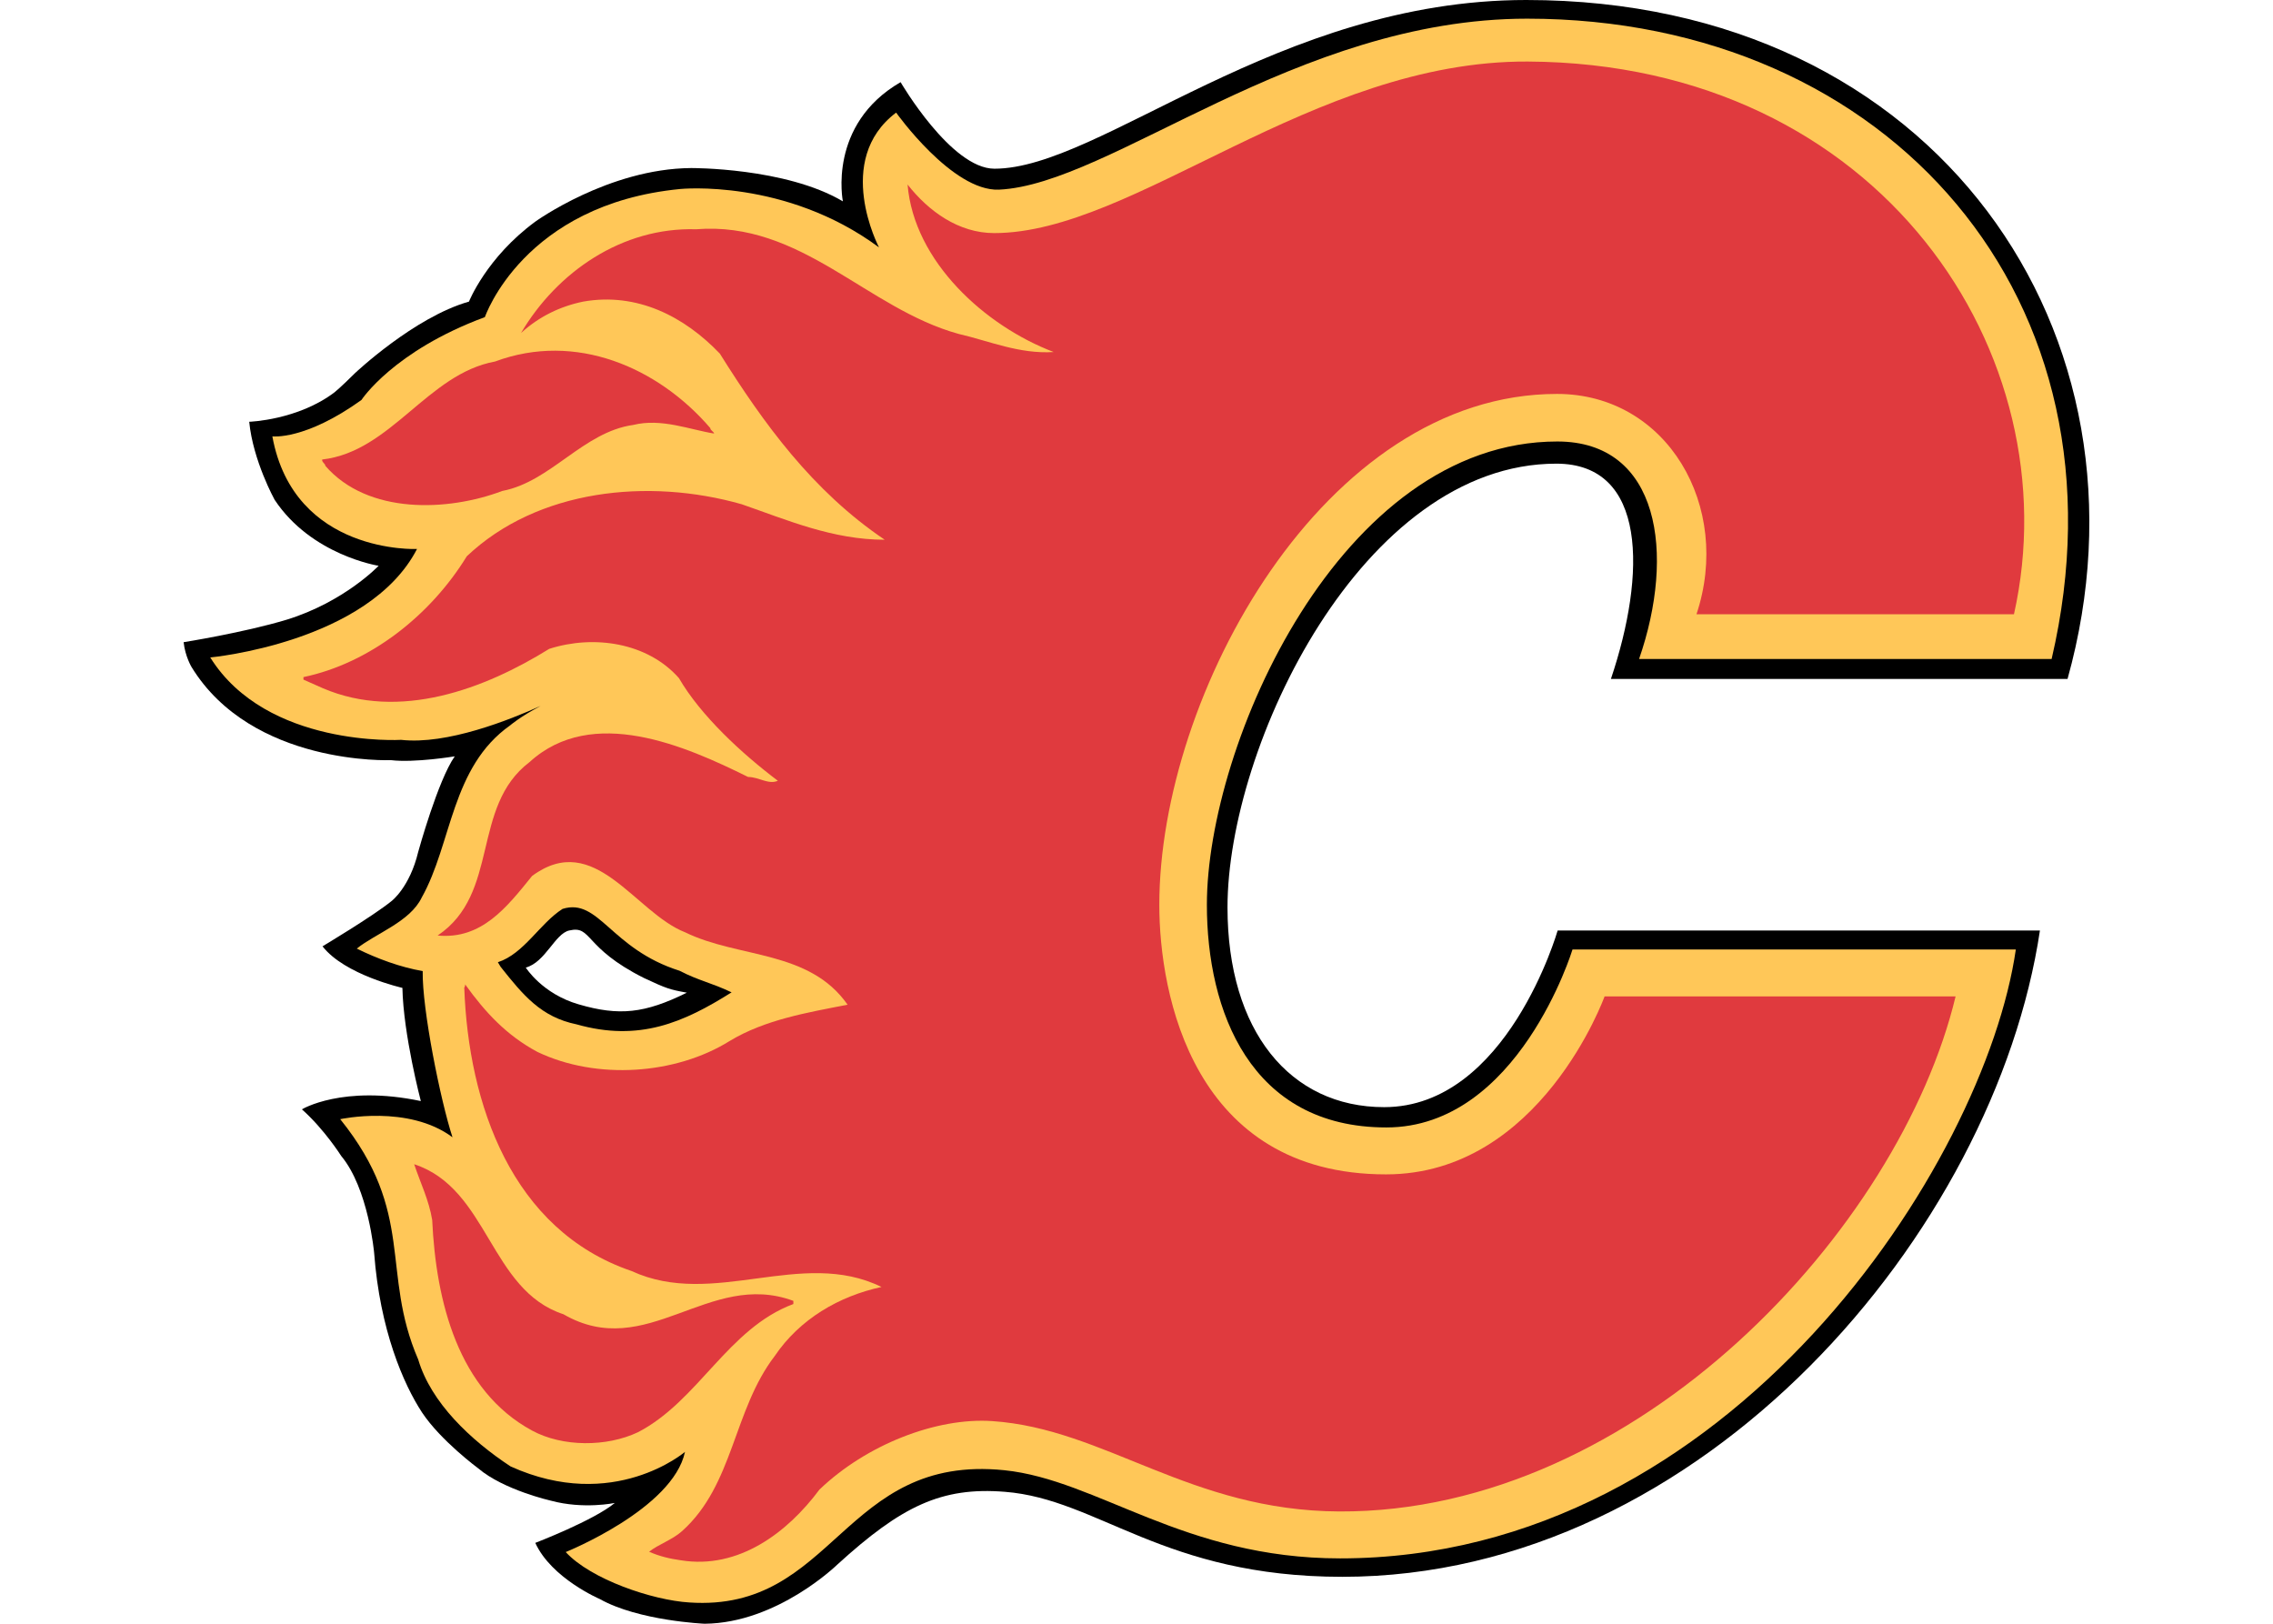
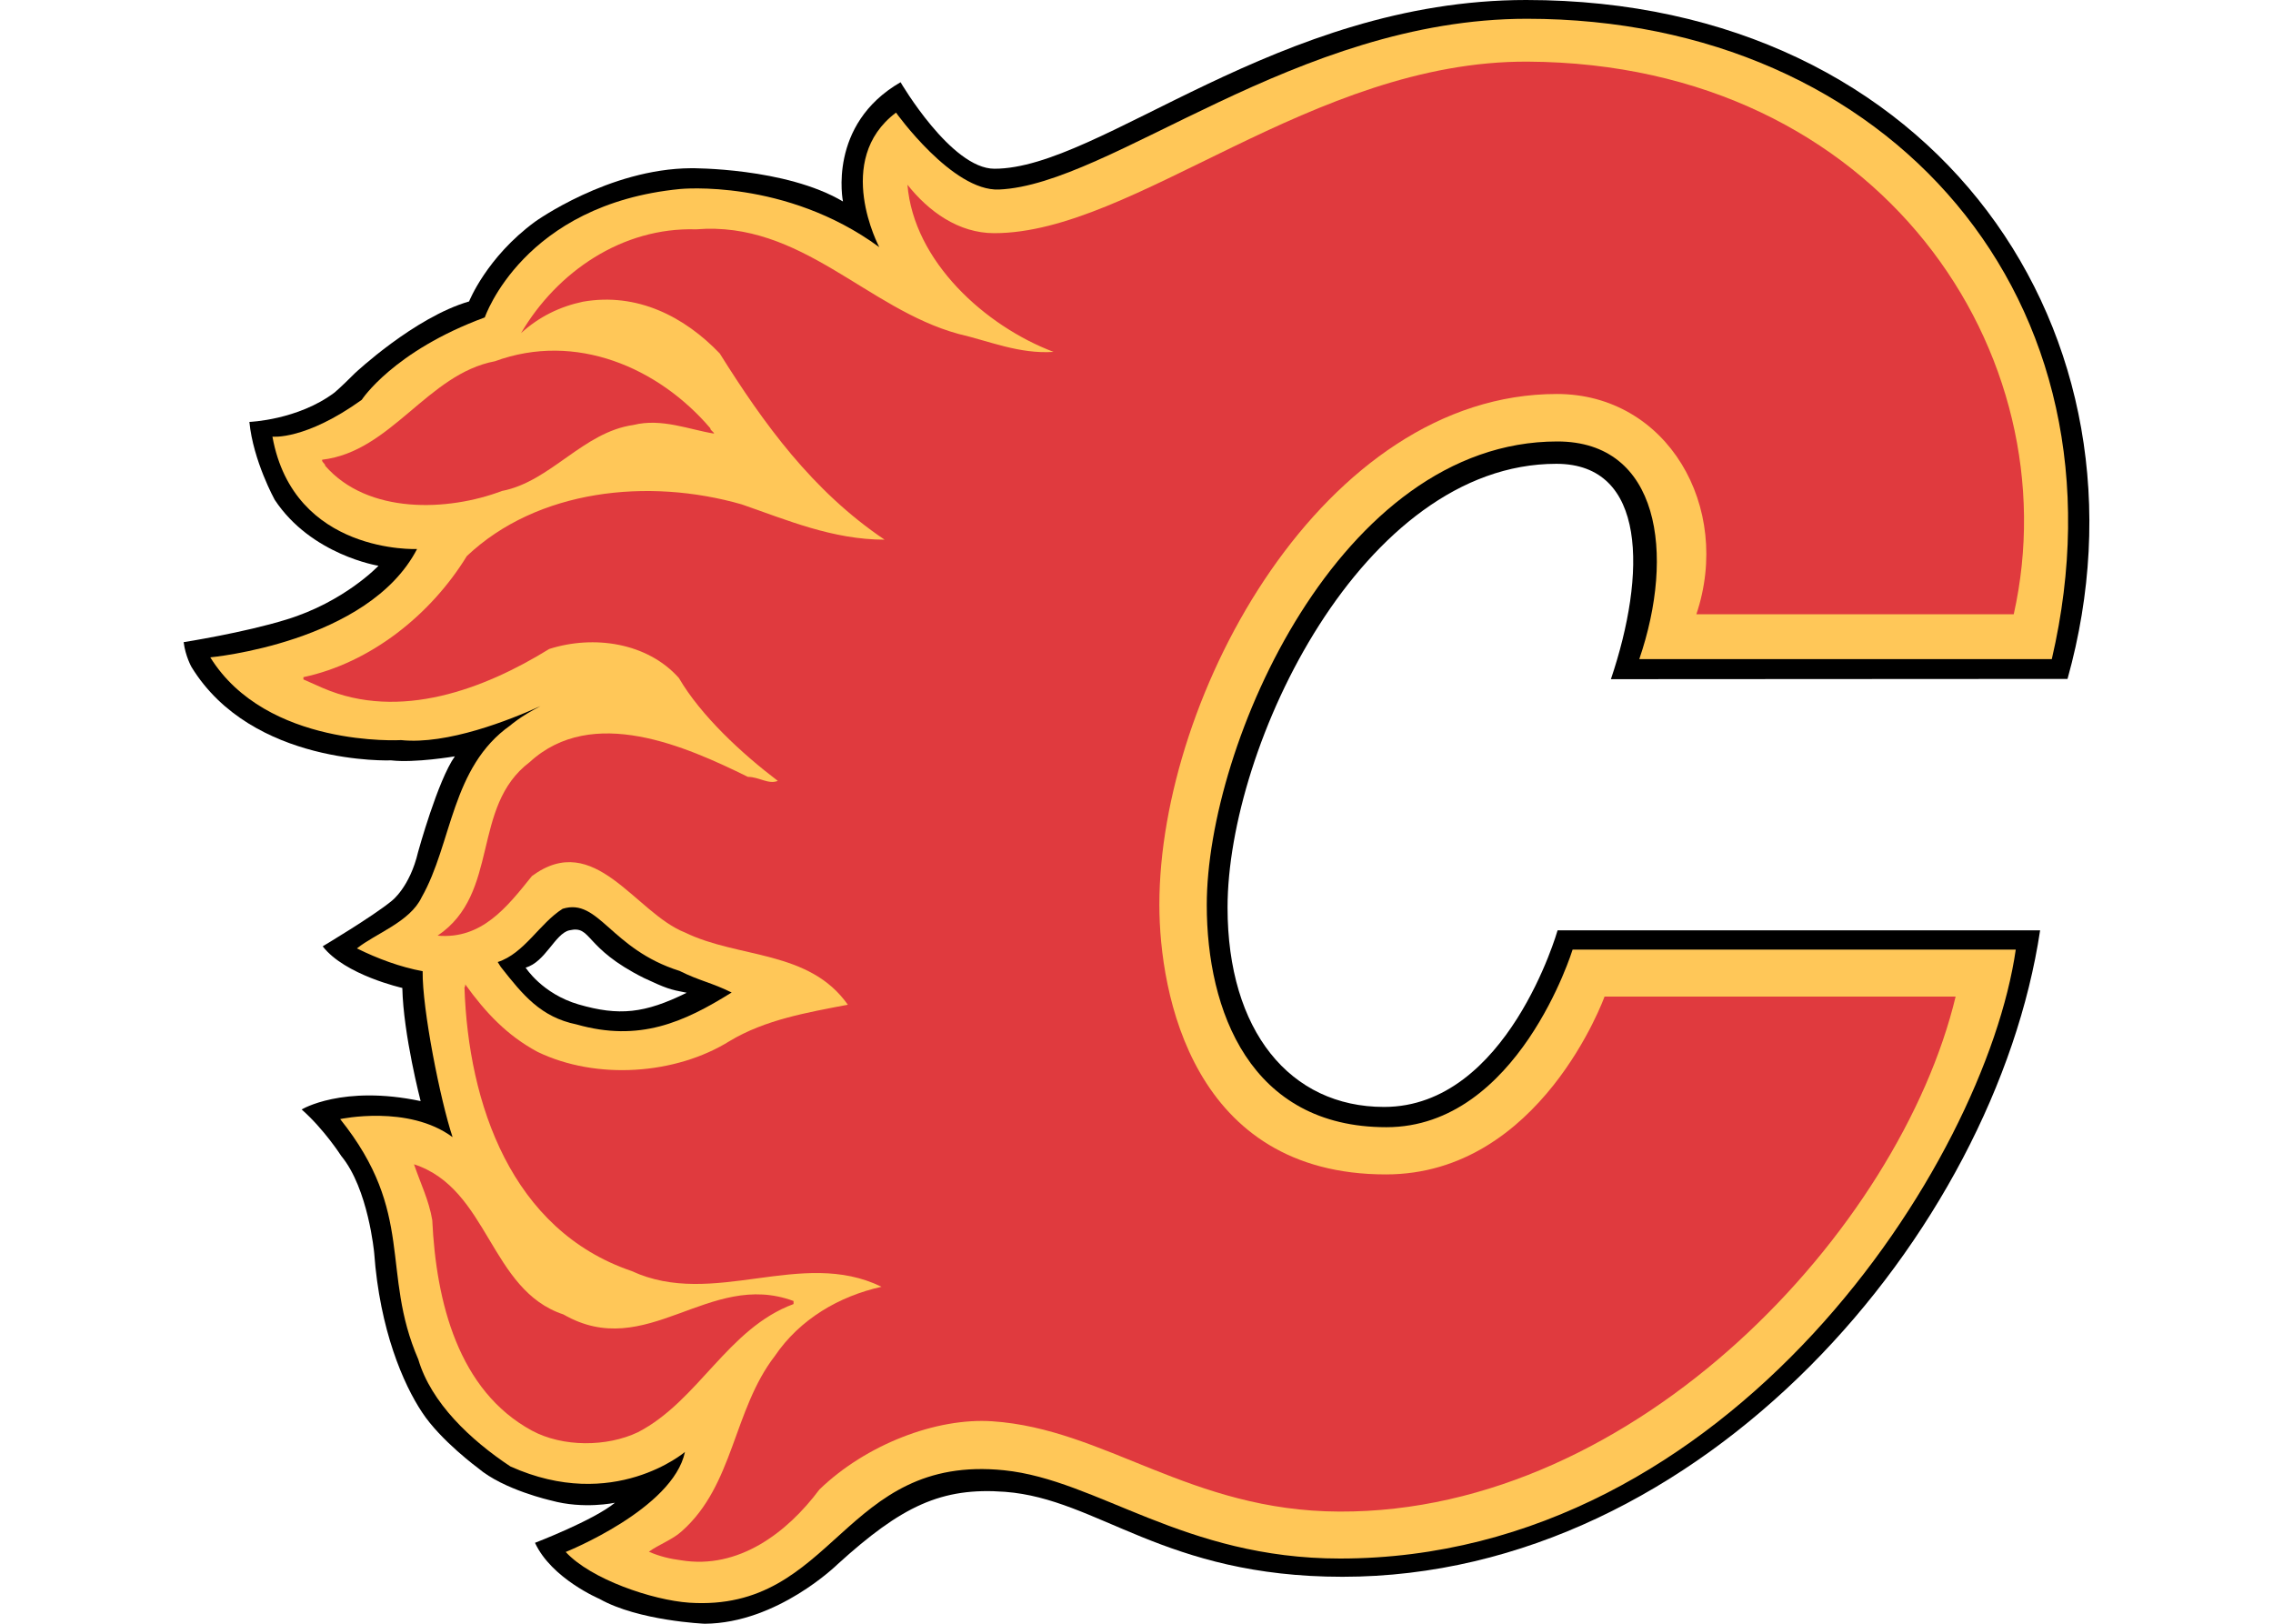
- <svg xmlns="http://www.w3.org/2000/svg" width="28pt" height="20pt" viewBox="0 0 28 20" version="1.1">
+ <svg xmlns="http://www.w3.org/2000/svg" width="35pt" height="25pt" viewBox="0 0 35 25" version="1.1">
  <g id="surface1">
-     <path style=" stroke:none;fill-rule:nonzero;fill:rgb(0%,0%,0%);fill-opacity:1;" d="M 7.129 12.371 C 6.68 12.242 6.477 11.918 6.477 11.918 C 6.719 11.852 6.836 11.5 7.012 11.461 C 7.297 11.395 7.184 11.672 7.934 12.047 C 8.211 12.176 8.246 12.188 8.461 12.227 C 7.941 12.484 7.625 12.516 7.129 12.371 M 25.469 8.363 C 26.645 4.145 23.875 0 18.801 0 C 15.742 0 13.555 2.078 12.25 2.078 C 11.715 2.078 11.094 1.012 11.094 1.012 C 10.191 1.535 10.383 2.48 10.383 2.48 C 9.676 2.062 8.512 2.07 8.512 2.07 C 7.496 2.078 6.594 2.73 6.594 2.73 C 5.992 3.172 5.777 3.715 5.777 3.715 C 5.102 3.906 4.371 4.598 4.371 4.598 C 4.191 4.777 4.121 4.832 4.121 4.832 C 3.668 5.176 3.07 5.195 3.07 5.195 C 3.117 5.676 3.383 6.156 3.383 6.156 C 3.836 6.84 4.664 6.969 4.664 6.969 C 4.664 6.969 4.242 7.414 3.531 7.633 C 3 7.793 2.262 7.91 2.262 7.91 C 2.281 8.086 2.359 8.215 2.359 8.215 C 3.105 9.434 4.816 9.363 4.816 9.363 C 5.109 9.398 5.602 9.316 5.602 9.316 C 5.395 9.609 5.152 10.492 5.152 10.492 C 5.047 10.93 4.824 11.098 4.824 11.098 C 4.594 11.285 3.973 11.656 3.973 11.656 C 4.246 12.008 4.957 12.168 4.957 12.168 C 4.969 12.746 5.184 13.562 5.184 13.562 C 4.219 13.359 3.719 13.664 3.719 13.664 C 3.996 13.91 4.203 14.238 4.203 14.238 C 4.539 14.641 4.609 15.434 4.609 15.434 C 4.68 16.379 4.969 17.047 5.199 17.398 C 5.43 17.746 5.891 18.086 5.891 18.086 C 6.203 18.352 6.785 18.484 6.785 18.484 C 7.191 18.594 7.574 18.512 7.574 18.512 C 7.316 18.727 6.594 19.004 6.594 19.004 C 6.793 19.441 7.387 19.695 7.387 19.695 C 7.867 19.965 8.68 20 8.68 20 C 9.578 19.992 10.316 19.27 10.316 19.27 C 11.105 18.551 11.598 18.312 12.379 18.375 C 13.531 18.465 14.332 19.422 16.535 19.422 C 20.984 19.422 24.574 15.164 25.129 11.461 L 19.188 11.461 C 19.188 11.461 18.566 13.637 17.051 13.637 C 15.891 13.637 15.121 12.699 15.121 11.176 C 15.121 9.188 16.781 5.711 19.172 5.711 C 20.289 5.711 20.281 7.066 19.844 8.363 Z M 25.469 8.363 " />
-     <path style=" stroke:none;fill-rule:nonzero;fill:rgb(100%,78.039%,34.51%);fill-opacity:1;" d="M 7.102 12.617 C 6.664 12.527 6.445 12.258 6.168 11.91 L 6.133 11.852 C 6.457 11.746 6.648 11.375 6.93 11.195 C 7.379 11.055 7.52 11.688 8.371 11.957 C 8.613 12.082 8.758 12.102 9.012 12.223 C 8.422 12.594 7.875 12.836 7.102 12.617 M 25.273 8.117 C 26.305 3.695 23.273 0.23 18.812 0.23 C 15.965 0.23 13.684 2.273 12.305 2.336 C 11.73 2.359 11.039 1.387 11.039 1.387 C 10.262 1.973 10.828 3.047 10.828 3.047 C 9.676 2.195 8.379 2.328 8.379 2.328 C 6.445 2.516 5.973 3.906 5.973 3.906 C 4.844 4.324 4.453 4.926 4.453 4.926 C 3.758 5.426 3.355 5.375 3.355 5.375 C 3.621 6.832 5.137 6.762 5.137 6.762 C 4.539 7.918 2.59 8.098 2.59 8.098 C 3.285 9.211 4.941 9.113 4.941 9.113 C 5.508 9.176 6.277 8.867 6.66 8.695 C 6.406 8.828 6.285 8.934 6.285 8.934 C 5.555 9.449 5.57 10.387 5.195 11.055 C 5.051 11.355 4.629 11.496 4.395 11.684 C 4.648 11.809 4.934 11.914 5.207 11.961 C 5.199 12.43 5.426 13.555 5.574 14.008 C 5.031 13.602 4.191 13.785 4.191 13.785 C 5.125 14.945 4.684 15.664 5.152 16.746 C 5.309 17.277 5.797 17.738 6.289 18.062 C 7.559 18.637 8.438 17.883 8.438 17.883 C 8.289 18.586 6.969 19.117 6.969 19.117 C 7.277 19.453 8.039 19.711 8.492 19.738 C 10.285 19.859 10.379 17.906 12.371 18.109 C 13.523 18.227 14.582 19.195 16.508 19.195 C 21.324 19.195 24.453 14.32 24.832 11.695 L 19.371 11.695 C 19.371 11.695 18.703 13.887 17.078 13.887 C 15.398 13.887 14.867 12.445 14.867 11.145 C 14.867 9.172 16.508 5.438 19.184 5.438 C 20.445 5.438 20.641 6.82 20.191 8.117 Z M 25.273 8.117 " />
-     <path style=" stroke:none;fill-rule:nonzero;fill:rgb(87.843%,22.745%,24.314%);fill-opacity:1;" d="M 8.797 5.34 C 8.5 5.293 8.148 5.148 7.801 5.234 C 7.184 5.32 6.785 5.934 6.188 6.047 C 5.516 6.301 4.531 6.34 4.008 5.738 C 4.008 5.711 3.961 5.691 3.969 5.66 C 4.82 5.562 5.266 4.605 6.098 4.453 C 7.094 4.082 8.109 4.527 8.75 5.273 C 8.75 5.301 8.789 5.312 8.797 5.34 " />
-     <path style=" stroke:none;fill-rule:nonzero;fill:rgb(87.843%,22.745%,24.314%);fill-opacity:1;" d="M 6.941 16.188 C 7.965 16.781 8.73 15.637 9.773 16.023 L 9.773 16.062 C 8.965 16.363 8.605 17.254 7.859 17.641 C 7.473 17.824 6.93 17.824 6.555 17.621 C 5.645 17.129 5.371 16.035 5.324 15.027 C 5.285 14.785 5.18 14.574 5.102 14.34 C 6.02 14.641 6.031 15.891 6.941 16.188 " />
-     <path style=" stroke:none;fill-rule:nonzero;fill:rgb(87.843%,22.745%,24.314%);fill-opacity:1;" d="M 24.809 7.566 C 25.523 4.375 23.172 0.781 18.82 0.758 C 16.16 0.746 13.977 2.871 12.246 2.871 C 11.809 2.871 11.438 2.602 11.18 2.273 C 11.258 3.223 12.137 4.016 12.98 4.336 C 12.555 4.363 12.184 4.199 11.809 4.113 C 10.676 3.801 9.871 2.719 8.574 2.824 C 7.664 2.797 6.863 3.348 6.418 4.102 C 6.641 3.898 6.902 3.773 7.184 3.715 C 7.848 3.598 8.43 3.898 8.867 4.355 C 9.406 5.215 10.008 6.047 10.898 6.648 C 10.258 6.648 9.699 6.406 9.137 6.211 C 7.984 5.883 6.621 6.027 5.75 6.852 C 5.305 7.578 4.559 8.168 3.738 8.34 L 3.738 8.371 L 3.977 8.477 C 4.926 8.883 5.973 8.484 6.766 7.992 C 7.316 7.816 7.977 7.914 8.363 8.352 C 8.633 8.816 9.137 9.281 9.582 9.617 C 9.465 9.668 9.348 9.57 9.215 9.57 C 8.449 9.191 7.297 8.68 6.523 9.387 C 5.797 9.938 6.164 11.004 5.391 11.523 C 5.934 11.574 6.242 11.176 6.555 10.789 C 7.328 10.219 7.82 11.242 8.441 11.484 C 9.098 11.805 9.969 11.699 10.441 12.375 C 9.941 12.473 9.426 12.559 8.992 12.82 C 8.324 13.238 7.348 13.305 6.621 12.957 C 6.242 12.754 5.98 12.473 5.73 12.125 C 5.73 12.133 5.73 12.152 5.719 12.164 C 5.77 13.598 6.301 15.152 7.781 15.656 C 8.789 16.121 9.871 15.367 10.859 15.852 C 10.336 15.965 9.852 16.246 9.543 16.703 C 9.031 17.371 9.039 18.289 8.402 18.859 C 8.285 18.965 8.109 19.023 7.996 19.113 C 8.121 19.168 8.246 19.199 8.391 19.219 C 9.098 19.332 9.699 18.879 10.094 18.348 C 10.668 17.797 11.531 17.457 12.223 17.504 C 13.617 17.598 14.656 18.609 16.5 18.617 C 20.168 18.633 23.402 15.137 24.09 12.273 L 19.766 12.273 C 19.766 12.273 18.977 14.465 17.074 14.465 C 14.695 14.465 14.281 12.246 14.281 11.145 C 14.281 8.555 16.309 4.852 19.18 4.852 C 20.539 4.852 21.34 6.242 20.898 7.566 L 24.809 7.566 " />
+     <path style=" stroke:none;fill-rule:nonzero;fill:rgb(0%,0%,0%);fill-opacity:1;" d="M 8.91 15.465 C 8.348 15.301 8.094 14.898 8.094 14.898 C 8.398 14.812 8.547 14.375 8.766 14.324 C 9.121 14.242 8.977 14.59 9.918 15.059 C 10.262 15.219 10.309 15.234 10.574 15.285 C 9.926 15.605 9.531 15.645 8.91 15.465 M 31.836 10.453 C 33.309 5.18 29.844 0 23.5 0 C 19.676 0 16.945 2.598 15.312 2.598 C 14.645 2.598 13.867 1.266 13.867 1.266 C 12.738 1.918 12.98 3.102 12.98 3.102 C 12.094 2.578 10.641 2.59 10.641 2.59 C 9.371 2.598 8.238 3.414 8.238 3.414 C 7.492 3.961 7.223 4.641 7.223 4.641 C 6.379 4.887 5.465 5.746 5.465 5.746 C 5.238 5.973 5.152 6.043 5.152 6.043 C 4.586 6.469 3.84 6.496 3.84 6.496 C 3.898 7.094 4.23 7.695 4.23 7.695 C 4.793 8.547 5.828 8.711 5.828 8.711 C 5.828 8.711 5.305 9.266 4.41 9.539 C 3.754 9.742 2.828 9.887 2.828 9.887 C 2.855 10.105 2.949 10.27 2.949 10.27 C 3.883 11.793 6.023 11.707 6.023 11.707 C 6.387 11.75 7.004 11.645 7.004 11.645 C 6.742 12.012 6.438 13.117 6.438 13.117 C 6.309 13.664 6.031 13.871 6.031 13.871 C 5.742 14.109 4.969 14.57 4.969 14.57 C 5.309 15.012 6.195 15.211 6.195 15.211 C 6.211 15.934 6.477 16.953 6.477 16.953 C 5.273 16.699 4.645 17.082 4.645 17.082 C 4.992 17.387 5.254 17.797 5.254 17.797 C 5.672 18.301 5.762 19.293 5.762 19.293 C 5.848 20.477 6.211 21.312 6.5 21.746 C 6.785 22.18 7.363 22.605 7.363 22.605 C 7.754 22.938 8.484 23.102 8.484 23.102 C 8.988 23.242 9.469 23.137 9.469 23.137 C 9.145 23.406 8.238 23.754 8.238 23.754 C 8.492 24.305 9.23 24.617 9.23 24.617 C 9.832 24.957 10.852 25 10.852 25 C 11.973 24.992 12.895 24.086 12.895 24.086 C 13.883 23.188 14.496 22.895 15.477 22.969 C 16.914 23.078 17.918 24.277 20.672 24.277 C 26.23 24.277 30.719 18.957 31.414 14.324 L 23.984 14.324 C 23.984 14.324 23.211 17.043 21.312 17.043 C 19.863 17.043 18.902 15.871 18.902 13.973 C 18.902 11.484 20.977 7.141 23.965 7.141 C 25.363 7.141 25.352 8.836 24.805 10.457 Z M 31.836 10.453 " />
+     <path style=" stroke:none;fill-rule:nonzero;fill:rgb(100%,78.039%,34.51%);fill-opacity:1;" d="M 8.879 15.773 C 8.328 15.66 8.055 15.324 7.711 14.887 L 7.664 14.812 C 8.074 14.68 8.309 14.215 8.664 13.992 C 9.223 13.82 9.398 14.613 10.465 14.949 C 10.77 15.102 10.949 15.125 11.266 15.281 C 10.527 15.742 9.844 16.047 8.879 15.773 M 31.594 10.148 C 32.879 4.617 29.09 0.289 23.512 0.289 C 19.957 0.289 17.105 2.844 15.383 2.918 C 14.664 2.949 13.797 1.734 13.797 1.734 C 12.824 2.465 13.539 3.805 13.539 3.805 C 12.094 2.746 10.473 2.91 10.473 2.91 C 8.055 3.145 7.465 4.887 7.465 4.887 C 6.055 5.406 5.57 6.156 5.57 6.156 C 4.699 6.781 4.195 6.723 4.195 6.723 C 4.523 8.539 6.422 8.453 6.422 8.453 C 5.672 9.898 3.238 10.121 3.238 10.121 C 4.105 11.516 6.176 11.395 6.176 11.395 C 6.887 11.469 7.848 11.086 8.324 10.871 C 8.004 11.035 7.859 11.168 7.859 11.168 C 6.945 11.812 6.965 12.984 6.492 13.816 C 6.312 14.195 5.785 14.371 5.496 14.602 C 5.809 14.758 6.168 14.891 6.508 14.953 C 6.5 15.535 6.781 16.945 6.969 17.508 C 6.289 17.004 5.238 17.23 5.238 17.23 C 6.402 18.684 5.855 19.578 6.441 20.93 C 6.637 21.598 7.246 22.172 7.859 22.578 C 9.449 23.293 10.547 22.355 10.547 22.355 C 10.363 23.234 8.711 23.895 8.711 23.895 C 9.098 24.316 10.047 24.637 10.613 24.676 C 12.859 24.824 12.973 22.383 15.461 22.637 C 16.902 22.785 18.227 23.996 20.633 23.996 C 26.656 23.996 30.566 17.898 31.039 14.621 L 24.215 14.621 C 24.215 14.621 23.375 17.355 21.348 17.355 C 19.246 17.355 18.582 15.555 18.582 13.934 C 18.582 11.461 20.633 6.797 23.98 6.797 C 25.555 6.797 25.797 8.527 25.242 10.148 Z M 31.594 10.148 " />
+     <path style=" stroke:none;fill-rule:nonzero;fill:rgb(87.843%,22.745%,24.314%);fill-opacity:1;" d="M 10.996 6.676 C 10.621 6.617 10.188 6.434 9.754 6.543 C 8.977 6.652 8.48 7.414 7.73 7.559 C 6.895 7.875 5.664 7.922 5.008 7.172 C 5.008 7.137 4.949 7.113 4.961 7.078 C 6.027 6.953 6.582 5.758 7.621 5.562 C 8.867 5.105 10.141 5.66 10.938 6.594 C 10.938 6.629 10.984 6.641 10.996 6.676 " />
+     <path style=" stroke:none;fill-rule:nonzero;fill:rgb(87.843%,22.745%,24.314%);fill-opacity:1;" d="M 8.676 20.238 C 9.957 20.977 10.914 19.547 12.219 20.031 L 12.219 20.078 C 11.203 20.453 10.758 21.566 9.824 22.051 C 9.34 22.281 8.664 22.281 8.191 22.027 C 7.055 21.41 6.715 20.043 6.656 18.785 C 6.605 18.48 6.473 18.215 6.375 17.926 C 7.527 18.301 7.539 19.863 8.676 20.238 " />
+     <path style=" stroke:none;fill-rule:nonzero;fill:rgb(87.843%,22.745%,24.314%);fill-opacity:1;" d="M 31.008 9.457 C 31.902 5.469 28.961 0.977 23.523 0.949 C 20.203 0.934 17.469 3.59 15.309 3.59 C 14.758 3.59 14.297 3.254 13.973 2.844 C 14.07 4.027 15.172 5.02 16.223 5.418 C 15.691 5.453 15.23 5.25 14.758 5.141 C 13.344 4.754 12.34 3.398 10.719 3.531 C 9.582 3.496 8.578 4.184 8.023 5.129 C 8.301 4.875 8.625 4.719 8.977 4.645 C 9.812 4.5 10.539 4.875 11.082 5.441 C 11.758 6.52 12.508 7.559 13.621 8.309 C 12.824 8.309 12.121 8.008 11.422 7.766 C 9.98 7.352 8.273 7.535 7.188 8.562 C 6.629 9.473 5.699 10.207 4.672 10.426 L 4.672 10.461 L 4.973 10.594 C 6.16 11.105 7.465 10.605 8.457 9.992 C 9.145 9.773 9.969 9.895 10.453 10.438 C 10.793 11.02 11.422 11.602 11.977 12.023 C 11.832 12.082 11.688 11.961 11.516 11.961 C 10.562 11.492 9.121 10.848 8.156 11.734 C 7.246 12.422 7.707 13.754 6.738 14.406 C 7.418 14.465 7.805 13.969 8.191 13.488 C 9.16 12.773 9.777 14.055 10.551 14.359 C 11.371 14.758 12.461 14.625 13.055 15.469 C 12.426 15.59 11.785 15.699 11.238 16.027 C 10.406 16.547 9.184 16.633 8.277 16.195 C 7.805 15.941 7.477 15.59 7.164 15.156 C 7.164 15.168 7.164 15.191 7.152 15.203 C 7.211 16.996 7.875 18.941 9.727 19.57 C 10.984 20.152 12.34 19.207 13.574 19.812 C 12.922 19.957 12.316 20.309 11.93 20.879 C 11.289 21.711 11.301 22.863 10.5 23.574 C 10.355 23.707 10.141 23.781 9.992 23.891 C 10.152 23.961 10.309 24 10.488 24.023 C 11.371 24.168 12.121 23.598 12.617 22.934 C 13.332 22.242 14.418 21.824 15.281 21.883 C 17.023 22 18.324 23.266 20.625 23.273 C 25.207 23.293 29.254 18.922 30.113 15.344 L 24.707 15.344 C 24.707 15.344 23.723 18.082 21.34 18.082 C 18.367 18.082 17.852 15.305 17.852 13.93 C 17.852 10.691 20.387 6.066 23.973 6.066 C 25.672 6.066 26.676 7.805 26.121 9.457 L 31.008 9.457 " />
  </g>
</svg>
